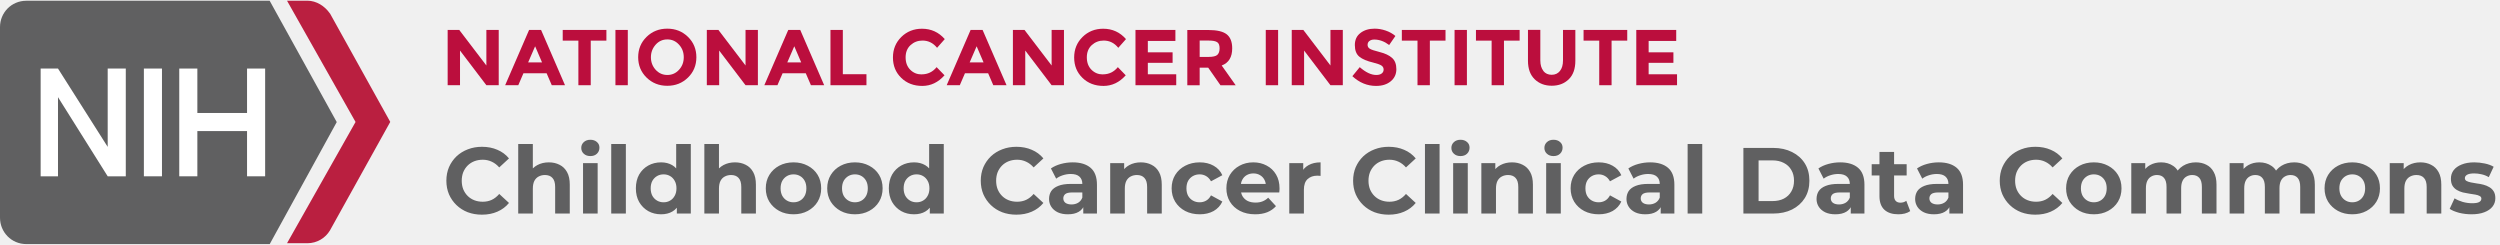
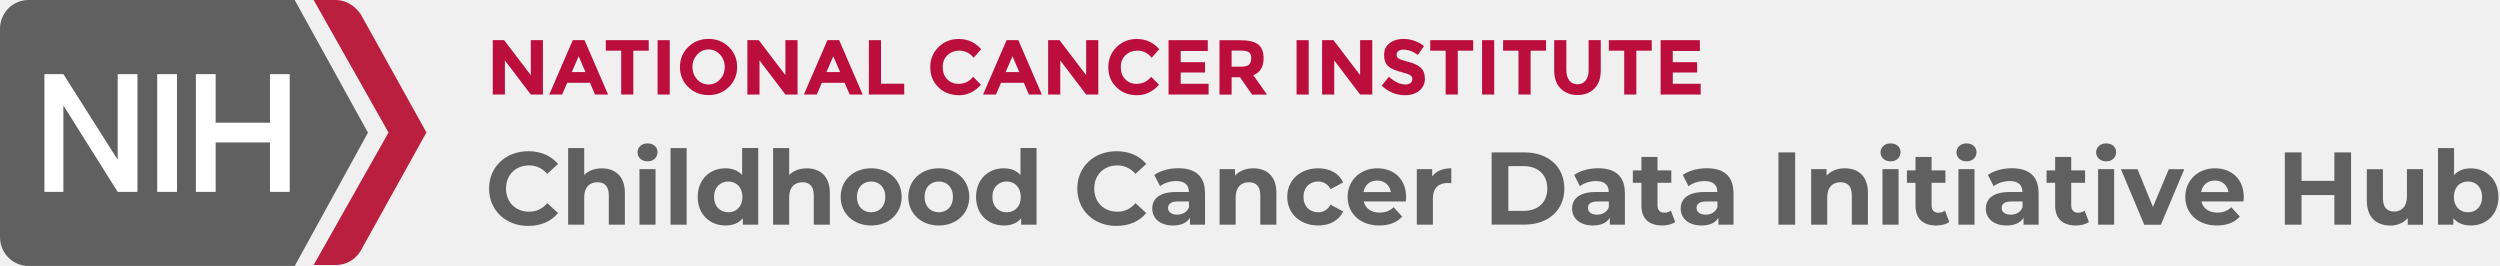
- <svg xmlns="http://www.w3.org/2000/svg" width="480" height="47" viewBox="0 0 480 47" fill="none">
-   <path d="M63.352 2.597C62.34 1.146 60.746 0.135 59.01 0.135H55.107L68.266 23.418L55.107 46.7H59.01C60.889 46.7 62.483 45.689 63.352 44.238L74.927 23.407L63.352 2.575V2.597Z" fill="#BA1F40" />
-   <path d="M64.649 23.429L51.776 0.146H5.057C2.166 0.146 0 2.454 0 5.202V41.798C0 44.546 2.166 46.865 5.068 46.865H51.787L64.66 23.429H64.649Z" fill="#606061" />
-   <path d="M31.099 13.161H27.625V33.85H31.099V13.161Z" fill="white" />
-   <path d="M20.677 13.162V28.2L11.135 13.162H7.804V33.85H11.135V18.658L20.677 33.85H24.151V13.162H20.677Z" fill="white" />
-   <path d="M47.434 13.162V21.692H37.892V13.162H34.418V33.85H37.892V25.166H47.434V33.85H50.907V13.162H47.434Z" fill="white" />
-   <path d="M93.384 5.748H95.755V16.362H93.384L88.322 9.705V16.362H85.95V5.748H88.175L93.384 12.575V5.748Z" fill="#BB0E3D" />
-   <path d="M105.94 16.362L104.949 14.066H100.499L99.509 16.362H96.99L101.587 5.748H103.886L108.483 16.362H105.964H105.94ZM102.737 8.899L101.404 11.977H104.069L102.749 8.899H102.737Z" fill="#BB0E3D" />
-   <path d="M113.422 7.8V16.362H111.05V7.8H108.042V5.748H116.429V7.8H113.422Z" fill="#BB0E3D" />
-   <path d="M118.165 5.748H120.537V16.362H118.165V5.748Z" fill="#BB0E3D" />
-   <path d="M132.09 14.896C131.014 15.947 129.694 16.472 128.117 16.472C126.54 16.472 125.219 15.947 124.143 14.896C123.067 13.846 122.53 12.539 122.53 10.988C122.53 9.436 123.067 8.129 124.143 7.079C125.219 6.029 126.54 5.503 128.117 5.503C129.694 5.503 131.014 6.029 132.09 7.079C133.166 8.129 133.704 9.436 133.704 10.988C133.704 12.539 133.166 13.846 132.09 14.896ZM131.283 10.988C131.283 10.047 130.977 9.229 130.366 8.569C129.755 7.897 129.009 7.568 128.129 7.568C127.249 7.568 126.491 7.897 125.892 8.569C125.293 9.241 124.975 10.047 124.975 10.988C124.975 11.928 125.28 12.734 125.892 13.406C126.503 14.066 127.249 14.395 128.129 14.395C129.009 14.395 129.767 14.066 130.366 13.406C130.977 12.746 131.283 11.94 131.283 10.988Z" fill="#BB0E3D" />
-   <path d="M143.142 5.748H145.514V16.362H143.142L138.081 9.705V16.362H135.709V5.748H137.934L143.142 12.575V5.748Z" fill="#BB0E3D" />
-   <path d="M155.699 16.362L154.708 14.066H150.258L149.268 16.362H146.75L151.346 5.748H153.645L158.242 16.362H155.723H155.699ZM152.496 8.899L151.163 11.977H153.828L152.508 8.899H152.496Z" fill="#BB0E3D" />
-   <path d="M159.451 16.362V5.748H161.823V14.249H166.359V16.362H159.451Z" fill="#BB0E3D" />
-   <path d="M176.971 14.274C178.132 14.274 179.086 13.809 179.831 12.893L181.347 14.457C180.137 15.812 178.719 16.497 177.081 16.497C175.442 16.497 174.098 15.983 173.034 14.945C171.97 13.907 171.445 12.612 171.445 11.037C171.445 9.461 171.983 8.154 173.058 7.092C174.134 6.041 175.455 5.516 177.02 5.516C178.768 5.516 180.223 6.175 181.396 7.507L179.917 9.18C179.171 8.252 178.23 7.788 177.117 7.788C176.225 7.788 175.467 8.081 174.831 8.655C174.195 9.241 173.877 10.023 173.877 11.012C173.877 12.002 174.171 12.796 174.77 13.394C175.369 13.993 176.09 14.286 176.946 14.286L176.971 14.274Z" fill="#BB0E3D" />
-   <path d="M190.712 16.362L189.722 14.066H185.272L184.282 16.362H181.763L186.36 5.748H188.658L193.255 16.362H190.737H190.712ZM187.509 8.899L186.177 11.977H188.842L187.521 8.899H187.509Z" fill="#BB0E3D" />
-   <path d="M201.911 5.748H204.283V16.362H201.911L196.85 9.705V16.362H194.478V5.748H196.703L201.911 12.575V5.748Z" fill="#BB0E3D" />
-   <path d="M211.765 14.274C212.926 14.274 213.88 13.809 214.625 12.893L216.141 14.457C214.931 15.812 213.513 16.497 211.875 16.497C210.236 16.497 208.892 15.983 207.828 14.945C206.764 13.907 206.239 12.612 206.239 11.037C206.239 9.461 206.776 8.154 207.852 7.092C208.928 6.041 210.249 5.516 211.813 5.516C213.562 5.516 215.017 6.175 216.19 7.507L214.711 9.18C213.965 8.252 213.024 7.788 211.911 7.788C211.019 7.788 210.261 8.081 209.625 8.655C208.989 9.241 208.671 10.023 208.671 11.012C208.671 12.002 208.965 12.796 209.564 13.394C210.163 13.993 210.884 14.286 211.74 14.286L211.765 14.274Z" fill="#BB0E3D" />
-   <path d="M225.677 5.748V7.861H220.383V10.047H225.139V12.062H220.383V14.261H225.836V16.362H218.012V5.748H225.677Z" fill="#BB0E3D" />
-   <path d="M236.583 9.278C236.583 10.976 235.911 12.075 234.566 12.576L237.256 16.374H234.334L231.974 12.991H230.336V16.374H227.964V5.76H231.999C233.649 5.76 234.835 6.041 235.532 6.591C236.229 7.14 236.583 8.044 236.583 9.278ZM233.722 10.536C234.016 10.267 234.163 9.852 234.163 9.278C234.163 8.704 234.016 8.313 233.71 8.105C233.405 7.898 232.879 7.788 232.109 7.788H230.336V10.927H232.072C232.879 10.927 233.429 10.792 233.735 10.536H233.722Z" fill="#BB0E3D" />
-   <path d="M243.027 5.748H245.398V16.362H243.027V5.748Z" fill="#BB0E3D" />
-   <path d="M255.447 5.748H257.819V16.362H255.447L250.385 9.705V16.362H248.014V5.748H250.239L255.447 12.575V5.748Z" fill="#BB0E3D" />
-   <path d="M262.918 7.873C262.686 8.056 262.576 8.313 262.576 8.618C262.576 8.923 262.71 9.168 262.991 9.351C263.272 9.534 263.908 9.742 264.923 9.998C265.938 10.255 266.72 10.621 267.27 11.11C267.833 11.611 268.102 12.331 268.102 13.284C268.102 14.237 267.747 15.006 267.026 15.605C266.304 16.203 265.375 16.496 264.202 16.496C262.514 16.496 260.998 15.873 259.654 14.627L261.072 12.893C262.221 13.895 263.272 14.395 264.25 14.395C264.691 14.395 265.033 14.298 265.277 14.114C265.522 13.931 265.656 13.675 265.656 13.357C265.656 13.04 265.522 12.783 265.265 12.6C265.008 12.417 264.483 12.221 263.7 12.026C262.465 11.733 261.561 11.354 260.986 10.878C260.412 10.401 260.13 9.668 260.13 8.655C260.13 7.641 260.497 6.871 261.218 6.322C261.94 5.772 262.844 5.503 263.933 5.503C264.642 5.503 265.351 5.626 266.06 5.87C266.769 6.114 267.392 6.456 267.918 6.908L266.72 8.642C265.803 7.946 264.849 7.592 263.859 7.592C263.468 7.592 263.15 7.69 262.93 7.873H262.918Z" fill="#BB0E3D" />
-   <path d="M274.532 7.8V16.362H272.16V7.8H269.153V5.748H277.539V7.8H274.532Z" fill="#BB0E3D" />
-   <path d="M279.276 5.748H281.647V16.362H279.276V5.748Z" fill="#BB0E3D" />
-   <path d="M288.762 7.8V16.362H286.391V7.8H283.383V5.748H291.77V7.8H288.762Z" fill="#BB0E3D" />
-   <path d="M296.318 13.626C296.709 14.115 297.247 14.359 297.919 14.359C298.592 14.359 299.117 14.115 299.509 13.626C299.9 13.137 300.095 12.466 300.095 11.611V5.748H302.467V11.684C302.467 13.223 302.039 14.408 301.196 15.226C300.34 16.057 299.252 16.46 297.932 16.46C296.611 16.46 295.511 16.044 294.655 15.214C293.799 14.383 293.371 13.198 293.371 11.672V5.736H295.743V11.598C295.743 12.453 295.939 13.113 296.33 13.614L296.318 13.626Z" fill="#BB0E3D" />
-   <path d="M309.423 7.8V16.362H307.052V7.8H304.044V5.748H312.431V7.8H309.423Z" fill="#BB0E3D" />
-   <path d="M321.833 5.748V7.861H316.539V10.047H321.295V12.062H316.539V14.261H321.992V16.362H314.167V5.748H321.833Z" fill="#BB0E3D" />
-   <path d="M92.524 41.216C91.552 41.216 90.646 41.06 89.806 40.748C88.978 40.424 88.258 39.968 87.646 39.38C87.034 38.792 86.554 38.102 86.206 37.31C85.87 36.518 85.702 35.648 85.702 34.7C85.702 33.752 85.87 32.882 86.206 32.09C86.554 31.298 87.034 30.608 87.646 30.02C88.27 29.432 88.996 28.982 89.824 28.67C90.652 28.346 91.558 28.184 92.542 28.184C93.634 28.184 94.618 28.376 95.494 28.76C96.382 29.132 97.126 29.684 97.726 30.416L95.854 32.144C95.422 31.652 94.942 31.286 94.414 31.046C93.886 30.794 93.31 30.668 92.686 30.668C92.098 30.668 91.558 30.764 91.066 30.956C90.574 31.148 90.148 31.424 89.788 31.784C89.428 32.144 89.146 32.57 88.942 33.062C88.75 33.554 88.654 34.1 88.654 34.7C88.654 35.3 88.75 35.846 88.942 36.338C89.146 36.83 89.428 37.256 89.788 37.616C90.148 37.976 90.574 38.252 91.066 38.444C91.558 38.636 92.098 38.732 92.686 38.732C93.31 38.732 93.886 38.612 94.414 38.372C94.942 38.12 95.422 37.742 95.854 37.238L97.726 38.966C97.126 39.698 96.382 40.256 95.494 40.64C94.618 41.024 93.628 41.216 92.524 41.216ZM105.383 31.172C106.151 31.172 106.835 31.328 107.435 31.64C108.047 31.94 108.527 32.408 108.875 33.044C109.223 33.668 109.397 34.472 109.397 35.456V41H106.589V35.888C106.589 35.108 106.415 34.532 106.067 34.16C105.731 33.788 105.251 33.602 104.627 33.602C104.183 33.602 103.781 33.698 103.421 33.89C103.073 34.07 102.797 34.352 102.593 34.736C102.401 35.12 102.305 35.612 102.305 36.212V41H99.497V27.644H102.305V33.998L101.675 33.188C102.023 32.54 102.521 32.042 103.169 31.694C103.817 31.346 104.555 31.172 105.383 31.172ZM111.942 41V31.316H114.75V41H111.942ZM113.346 29.966C112.83 29.966 112.41 29.816 112.086 29.516C111.762 29.216 111.6 28.844 111.6 28.4C111.6 27.956 111.762 27.584 112.086 27.284C112.41 26.984 112.83 26.834 113.346 26.834C113.862 26.834 114.282 26.978 114.606 27.266C114.93 27.542 115.092 27.902 115.092 28.346C115.092 28.814 114.93 29.204 114.606 29.516C114.294 29.816 113.874 29.966 113.346 29.966ZM117.357 41V27.644H120.165V41H117.357ZM126.929 41.144C126.017 41.144 125.195 40.94 124.463 40.532C123.731 40.112 123.149 39.53 122.717 38.786C122.297 38.042 122.087 37.166 122.087 36.158C122.087 35.138 122.297 34.256 122.717 33.512C123.149 32.768 123.731 32.192 124.463 31.784C125.195 31.376 126.017 31.172 126.929 31.172C127.745 31.172 128.459 31.352 129.071 31.712C129.683 32.072 130.157 32.618 130.493 33.35C130.829 34.082 130.997 35.018 130.997 36.158C130.997 37.286 130.835 38.222 130.511 38.966C130.187 39.698 129.719 40.244 129.107 40.604C128.507 40.964 127.781 41.144 126.929 41.144ZM127.415 38.84C127.871 38.84 128.285 38.732 128.657 38.516C129.029 38.3 129.323 37.994 129.539 37.598C129.767 37.19 129.881 36.71 129.881 36.158C129.881 35.594 129.767 35.114 129.539 34.718C129.323 34.322 129.029 34.016 128.657 33.8C128.285 33.584 127.871 33.476 127.415 33.476C126.947 33.476 126.527 33.584 126.155 33.8C125.783 34.016 125.483 34.322 125.255 34.718C125.039 35.114 124.931 35.594 124.931 36.158C124.931 36.71 125.039 37.19 125.255 37.598C125.483 37.994 125.783 38.3 126.155 38.516C126.527 38.732 126.947 38.84 127.415 38.84ZM129.953 41V39.02L130.007 36.14L129.827 33.278V27.644H132.635V41H129.953ZM141.12 31.172C141.888 31.172 142.572 31.328 143.172 31.64C143.784 31.94 144.264 32.408 144.612 33.044C144.96 33.668 145.134 34.472 145.134 35.456V41H142.326V35.888C142.326 35.108 142.152 34.532 141.804 34.16C141.468 33.788 140.988 33.602 140.364 33.602C139.92 33.602 139.518 33.698 139.158 33.89C138.81 34.07 138.534 34.352 138.33 34.736C138.138 35.12 138.042 35.612 138.042 36.212V41H135.234V27.644H138.042V33.998L137.412 33.188C137.76 32.54 138.258 32.042 138.906 31.694C139.554 31.346 140.292 31.172 141.12 31.172ZM152.357 41.144C151.325 41.144 150.407 40.928 149.603 40.496C148.811 40.064 148.181 39.476 147.713 38.732C147.257 37.976 147.029 37.118 147.029 36.158C147.029 35.186 147.257 34.328 147.713 33.584C148.181 32.828 148.811 32.24 149.603 31.82C150.407 31.388 151.325 31.172 152.357 31.172C153.377 31.172 154.289 31.388 155.093 31.82C155.897 32.24 156.527 32.822 156.983 33.566C157.439 34.31 157.667 35.174 157.667 36.158C157.667 37.118 157.439 37.976 156.983 38.732C156.527 39.476 155.897 40.064 155.093 40.496C154.289 40.928 153.377 41.144 152.357 41.144ZM152.357 38.84C152.825 38.84 153.245 38.732 153.617 38.516C153.989 38.3 154.283 37.994 154.499 37.598C154.715 37.19 154.823 36.71 154.823 36.158C154.823 35.594 154.715 35.114 154.499 34.718C154.283 34.322 153.989 34.016 153.617 33.8C153.245 33.584 152.825 33.476 152.357 33.476C151.889 33.476 151.469 33.584 151.097 33.8C150.725 34.016 150.425 34.322 150.197 34.718C149.981 35.114 149.873 35.594 149.873 36.158C149.873 36.71 149.981 37.19 150.197 37.598C150.425 37.994 150.725 38.3 151.097 38.516C151.469 38.732 151.889 38.84 152.357 38.84ZM164.152 41.144C163.12 41.144 162.202 40.928 161.398 40.496C160.606 40.064 159.976 39.476 159.508 38.732C159.052 37.976 158.824 37.118 158.824 36.158C158.824 35.186 159.052 34.328 159.508 33.584C159.976 32.828 160.606 32.24 161.398 31.82C162.202 31.388 163.12 31.172 164.152 31.172C165.172 31.172 166.084 31.388 166.888 31.82C167.692 32.24 168.322 32.822 168.778 33.566C169.234 34.31 169.462 35.174 169.462 36.158C169.462 37.118 169.234 37.976 168.778 38.732C168.322 39.476 167.692 40.064 166.888 40.496C166.084 40.928 165.172 41.144 164.152 41.144ZM164.152 38.84C164.62 38.84 165.04 38.732 165.412 38.516C165.784 38.3 166.078 37.994 166.294 37.598C166.51 37.19 166.618 36.71 166.618 36.158C166.618 35.594 166.51 35.114 166.294 34.718C166.078 34.322 165.784 34.016 165.412 33.8C165.04 33.584 164.62 33.476 164.152 33.476C163.684 33.476 163.264 33.584 162.892 33.8C162.52 34.016 162.22 34.322 161.992 34.718C161.776 35.114 161.668 35.594 161.668 36.158C161.668 36.71 161.776 37.19 161.992 37.598C162.22 37.994 162.52 38.3 162.892 38.516C163.264 38.732 163.684 38.84 164.152 38.84ZM175.497 41.144C174.585 41.144 173.763 40.94 173.031 40.532C172.299 40.112 171.717 39.53 171.285 38.786C170.865 38.042 170.655 37.166 170.655 36.158C170.655 35.138 170.865 34.256 171.285 33.512C171.717 32.768 172.299 32.192 173.031 31.784C173.763 31.376 174.585 31.172 175.497 31.172C176.313 31.172 177.027 31.352 177.639 31.712C178.251 32.072 178.725 32.618 179.061 33.35C179.397 34.082 179.565 35.018 179.565 36.158C179.565 37.286 179.403 38.222 179.079 38.966C178.755 39.698 178.287 40.244 177.675 40.604C177.075 40.964 176.349 41.144 175.497 41.144ZM175.983 38.84C176.439 38.84 176.853 38.732 177.225 38.516C177.597 38.3 177.891 37.994 178.107 37.598C178.335 37.19 178.449 36.71 178.449 36.158C178.449 35.594 178.335 35.114 178.107 34.718C177.891 34.322 177.597 34.016 177.225 33.8C176.853 33.584 176.439 33.476 175.983 33.476C175.515 33.476 175.095 33.584 174.723 33.8C174.351 34.016 174.051 34.322 173.823 34.718C173.607 35.114 173.499 35.594 173.499 36.158C173.499 36.71 173.607 37.19 173.823 37.598C174.051 37.994 174.351 38.3 174.723 38.516C175.095 38.732 175.515 38.84 175.983 38.84ZM178.521 41V39.02L178.575 36.14L178.395 33.278V27.644H181.203V41H178.521ZM195.128 41.216C194.156 41.216 193.25 41.06 192.41 40.748C191.582 40.424 190.862 39.968 190.25 39.38C189.638 38.792 189.158 38.102 188.81 37.31C188.474 36.518 188.306 35.648 188.306 34.7C188.306 33.752 188.474 32.882 188.81 32.09C189.158 31.298 189.638 30.608 190.25 30.02C190.874 29.432 191.6 28.982 192.428 28.67C193.256 28.346 194.162 28.184 195.146 28.184C196.238 28.184 197.222 28.376 198.098 28.76C198.986 29.132 199.73 29.684 200.33 30.416L198.458 32.144C198.026 31.652 197.546 31.286 197.018 31.046C196.49 30.794 195.914 30.668 195.29 30.668C194.702 30.668 194.162 30.764 193.67 30.956C193.178 31.148 192.752 31.424 192.392 31.784C192.032 32.144 191.75 32.57 191.546 33.062C191.354 33.554 191.258 34.1 191.258 34.7C191.258 35.3 191.354 35.846 191.546 36.338C191.75 36.83 192.032 37.256 192.392 37.616C192.752 37.976 193.178 38.252 193.67 38.444C194.162 38.636 194.702 38.732 195.29 38.732C195.914 38.732 196.49 38.612 197.018 38.372C197.546 38.12 198.026 37.742 198.458 37.238L200.33 38.966C199.73 39.698 198.986 40.256 198.098 40.64C197.222 41.024 196.232 41.216 195.128 41.216ZM207.988 41V39.11L207.808 38.696V35.312C207.808 34.712 207.622 34.244 207.25 33.908C206.89 33.572 206.332 33.404 205.576 33.404C205.06 33.404 204.55 33.488 204.046 33.656C203.554 33.812 203.134 34.028 202.786 34.304L201.778 32.342C202.306 31.97 202.942 31.682 203.686 31.478C204.43 31.274 205.186 31.172 205.954 31.172C207.43 31.172 208.576 31.52 209.392 32.216C210.208 32.912 210.616 33.998 210.616 35.474V41H207.988ZM205.036 41.144C204.28 41.144 203.632 41.018 203.092 40.766C202.552 40.502 202.138 40.148 201.85 39.704C201.562 39.26 201.418 38.762 201.418 38.21C201.418 37.634 201.556 37.13 201.832 36.698C202.12 36.266 202.57 35.93 203.182 35.69C203.794 35.438 204.592 35.312 205.576 35.312H208.15V36.95H205.882C205.222 36.95 204.766 37.058 204.514 37.274C204.274 37.49 204.154 37.76 204.154 38.084C204.154 38.444 204.292 38.732 204.568 38.948C204.856 39.152 205.246 39.254 205.738 39.254C206.206 39.254 206.626 39.146 206.998 38.93C207.37 38.702 207.64 38.372 207.808 37.94L208.24 39.236C208.036 39.86 207.664 40.334 207.124 40.658C206.584 40.982 205.888 41.144 205.036 41.144ZM219.043 31.172C219.811 31.172 220.495 31.328 221.095 31.64C221.707 31.94 222.187 32.408 222.535 33.044C222.883 33.668 223.057 34.472 223.057 35.456V41H220.249V35.888C220.249 35.108 220.075 34.532 219.727 34.16C219.391 33.788 218.911 33.602 218.287 33.602C217.843 33.602 217.441 33.698 217.081 33.89C216.733 34.07 216.457 34.352 216.253 34.736C216.061 35.12 215.965 35.612 215.965 36.212V41H213.157V31.316H215.839V33.998L215.335 33.188C215.683 32.54 216.181 32.042 216.829 31.694C217.477 31.346 218.215 31.172 219.043 31.172ZM230.353 41.144C229.309 41.144 228.379 40.934 227.563 40.514C226.747 40.082 226.105 39.488 225.637 38.732C225.181 37.976 224.953 37.118 224.953 36.158C224.953 35.186 225.181 34.328 225.637 33.584C226.105 32.828 226.747 32.24 227.563 31.82C228.379 31.388 229.309 31.172 230.353 31.172C231.373 31.172 232.261 31.388 233.017 31.82C233.773 32.24 234.331 32.846 234.691 33.638L232.513 34.808C232.261 34.352 231.943 34.016 231.559 33.8C231.187 33.584 230.779 33.476 230.335 33.476C229.855 33.476 229.423 33.584 229.039 33.8C228.655 34.016 228.349 34.322 228.121 34.718C227.905 35.114 227.797 35.594 227.797 36.158C227.797 36.722 227.905 37.202 228.121 37.598C228.349 37.994 228.655 38.3 229.039 38.516C229.423 38.732 229.855 38.84 230.335 38.84C230.779 38.84 231.187 38.738 231.559 38.534C231.943 38.318 232.261 37.976 232.513 37.508L234.691 38.696C234.331 39.476 233.773 40.082 233.017 40.514C232.261 40.934 231.373 41.144 230.353 41.144ZM240.991 41.144C239.887 41.144 238.915 40.928 238.075 40.496C237.247 40.064 236.605 39.476 236.149 38.732C235.693 37.976 235.465 37.118 235.465 36.158C235.465 35.186 235.687 34.328 236.131 33.584C236.587 32.828 237.205 32.24 237.985 31.82C238.765 31.388 239.647 31.172 240.631 31.172C241.579 31.172 242.431 31.376 243.187 31.784C243.955 32.18 244.561 32.756 245.005 33.512C245.449 34.256 245.671 35.15 245.671 36.194C245.671 36.302 245.665 36.428 245.653 36.572C245.641 36.704 245.629 36.83 245.617 36.95H237.751V35.312H244.141L243.061 35.798C243.061 35.294 242.959 34.856 242.755 34.484C242.551 34.112 242.269 33.824 241.909 33.62C241.549 33.404 241.129 33.296 240.649 33.296C240.169 33.296 239.743 33.404 239.371 33.62C239.011 33.824 238.729 34.118 238.525 34.502C238.321 34.874 238.219 35.318 238.219 35.834V36.266C238.219 36.794 238.333 37.262 238.561 37.67C238.801 38.066 239.131 38.372 239.551 38.588C239.983 38.792 240.487 38.894 241.063 38.894C241.579 38.894 242.029 38.816 242.413 38.66C242.809 38.504 243.169 38.27 243.493 37.958L244.987 39.578C244.543 40.082 243.985 40.472 243.313 40.748C242.641 41.012 241.867 41.144 240.991 41.144ZM247.54 41V31.316H250.222V34.052L249.844 33.26C250.132 32.576 250.594 32.06 251.23 31.712C251.866 31.352 252.64 31.172 253.552 31.172V33.764C253.432 33.752 253.324 33.746 253.228 33.746C253.132 33.734 253.03 33.728 252.922 33.728C252.154 33.728 251.53 33.95 251.05 34.394C250.582 34.826 250.348 35.504 250.348 36.428V41H247.54ZM266.618 41.216C265.646 41.216 264.74 41.06 263.9 40.748C263.072 40.424 262.352 39.968 261.74 39.38C261.128 38.792 260.648 38.102 260.3 37.31C259.964 36.518 259.796 35.648 259.796 34.7C259.796 33.752 259.964 32.882 260.3 32.09C260.648 31.298 261.128 30.608 261.74 30.02C262.364 29.432 263.09 28.982 263.918 28.67C264.746 28.346 265.652 28.184 266.636 28.184C267.728 28.184 268.712 28.376 269.588 28.76C270.476 29.132 271.22 29.684 271.82 30.416L269.948 32.144C269.516 31.652 269.036 31.286 268.508 31.046C267.98 30.794 267.404 30.668 266.78 30.668C266.192 30.668 265.652 30.764 265.16 30.956C264.668 31.148 264.242 31.424 263.882 31.784C263.522 32.144 263.24 32.57 263.036 33.062C262.844 33.554 262.748 34.1 262.748 34.7C262.748 35.3 262.844 35.846 263.036 36.338C263.24 36.83 263.522 37.256 263.882 37.616C264.242 37.976 264.668 38.252 265.16 38.444C265.652 38.636 266.192 38.732 266.78 38.732C267.404 38.732 267.98 38.612 268.508 38.372C269.036 38.12 269.516 37.742 269.948 37.238L271.82 38.966C271.22 39.698 270.476 40.256 269.588 40.64C268.712 41.024 267.722 41.216 266.618 41.216ZM273.591 41V27.644H276.399V41H273.591ZM279.005 41V31.316H281.813V41H279.005ZM280.409 29.966C279.893 29.966 279.473 29.816 279.149 29.516C278.825 29.216 278.663 28.844 278.663 28.4C278.663 27.956 278.825 27.584 279.149 27.284C279.473 26.984 279.893 26.834 280.409 26.834C280.925 26.834 281.345 26.978 281.669 27.266C281.993 27.542 282.155 27.902 282.155 28.346C282.155 28.814 281.993 29.204 281.669 29.516C281.357 29.816 280.937 29.966 280.409 29.966ZM290.305 31.172C291.073 31.172 291.757 31.328 292.357 31.64C292.969 31.94 293.449 32.408 293.797 33.044C294.145 33.668 294.319 34.472 294.319 35.456V41H291.511V35.888C291.511 35.108 291.337 34.532 290.989 34.16C290.653 33.788 290.173 33.602 289.549 33.602C289.105 33.602 288.703 33.698 288.343 33.89C287.995 34.07 287.719 34.352 287.515 34.736C287.323 35.12 287.227 35.612 287.227 36.212V41H284.419V31.316H287.101V33.998L286.597 33.188C286.945 32.54 287.443 32.042 288.091 31.694C288.739 31.346 289.477 31.172 290.305 31.172ZM296.864 41V31.316H299.672V41H296.864ZM298.268 29.966C297.752 29.966 297.332 29.816 297.008 29.516C296.684 29.216 296.522 28.844 296.522 28.4C296.522 27.956 296.684 27.584 297.008 27.284C297.332 26.984 297.752 26.834 298.268 26.834C298.784 26.834 299.204 26.978 299.528 27.266C299.852 27.542 300.014 27.902 300.014 28.346C300.014 28.814 299.852 29.204 299.528 29.516C299.216 29.816 298.796 29.966 298.268 29.966ZM306.958 41.144C305.914 41.144 304.984 40.934 304.168 40.514C303.352 40.082 302.71 39.488 302.242 38.732C301.786 37.976 301.558 37.118 301.558 36.158C301.558 35.186 301.786 34.328 302.242 33.584C302.71 32.828 303.352 32.24 304.168 31.82C304.984 31.388 305.914 31.172 306.958 31.172C307.978 31.172 308.866 31.388 309.622 31.82C310.378 32.24 310.936 32.846 311.296 33.638L309.118 34.808C308.866 34.352 308.548 34.016 308.164 33.8C307.792 33.584 307.384 33.476 306.94 33.476C306.46 33.476 306.028 33.584 305.644 33.8C305.26 34.016 304.954 34.322 304.726 34.718C304.51 35.114 304.402 35.594 304.402 36.158C304.402 36.722 304.51 37.202 304.726 37.598C304.954 37.994 305.26 38.3 305.644 38.516C306.028 38.732 306.46 38.84 306.94 38.84C307.384 38.84 307.792 38.738 308.164 38.534C308.548 38.318 308.866 37.976 309.118 37.508L311.296 38.696C310.936 39.476 310.378 40.082 309.622 40.514C308.866 40.934 307.978 41.144 306.958 41.144ZM318.853 41V39.11L318.673 38.696V35.312C318.673 34.712 318.487 34.244 318.115 33.908C317.755 33.572 317.197 33.404 316.441 33.404C315.925 33.404 315.415 33.488 314.911 33.656C314.419 33.812 313.999 34.028 313.651 34.304L312.643 32.342C313.171 31.97 313.807 31.682 314.551 31.478C315.295 31.274 316.051 31.172 316.819 31.172C318.295 31.172 319.441 31.52 320.257 32.216C321.073 32.912 321.481 33.998 321.481 35.474V41H318.853ZM315.901 41.144C315.145 41.144 314.497 41.018 313.957 40.766C313.417 40.502 313.003 40.148 312.715 39.704C312.427 39.26 312.283 38.762 312.283 38.21C312.283 37.634 312.421 37.13 312.697 36.698C312.985 36.266 313.435 35.93 314.047 35.69C314.659 35.438 315.457 35.312 316.441 35.312H319.015V36.95H316.747C316.087 36.95 315.631 37.058 315.379 37.274C315.139 37.49 315.019 37.76 315.019 38.084C315.019 38.444 315.157 38.732 315.433 38.948C315.721 39.152 316.111 39.254 316.603 39.254C317.071 39.254 317.491 39.146 317.863 38.93C318.235 38.702 318.505 38.372 318.673 37.94L319.105 39.236C318.901 39.86 318.529 40.334 317.989 40.658C317.449 40.982 316.753 41.144 315.901 41.144ZM324.023 41V27.644H326.831V41H324.023ZM334.732 41V28.4H340.456C341.824 28.4 343.03 28.664 344.074 29.192C345.118 29.708 345.934 30.434 346.522 31.37C347.11 32.306 347.404 33.416 347.404 34.7C347.404 35.972 347.11 37.082 346.522 38.03C345.934 38.966 345.118 39.698 344.074 40.226C343.03 40.742 341.824 41 340.456 41H334.732ZM337.648 38.606H340.312C341.152 38.606 341.878 38.45 342.49 38.138C343.114 37.814 343.594 37.358 343.93 36.77C344.278 36.182 344.452 35.492 344.452 34.7C344.452 33.896 344.278 33.206 343.93 32.63C343.594 32.042 343.114 31.592 342.49 31.28C341.878 30.956 341.152 30.794 340.312 30.794H337.648V38.606ZM355.345 41V39.11L355.165 38.696V35.312C355.165 34.712 354.979 34.244 354.607 33.908C354.247 33.572 353.689 33.404 352.933 33.404C352.417 33.404 351.907 33.488 351.403 33.656C350.911 33.812 350.491 34.028 350.143 34.304L349.135 32.342C349.663 31.97 350.299 31.682 351.043 31.478C351.787 31.274 352.543 31.172 353.311 31.172C354.787 31.172 355.933 31.52 356.749 32.216C357.565 32.912 357.973 33.998 357.973 35.474V41H355.345ZM352.393 41.144C351.637 41.144 350.989 41.018 350.449 40.766C349.909 40.502 349.495 40.148 349.207 39.704C348.919 39.26 348.775 38.762 348.775 38.21C348.775 37.634 348.913 37.13 349.189 36.698C349.477 36.266 349.927 35.93 350.539 35.69C351.151 35.438 351.949 35.312 352.933 35.312H355.507V36.95H353.239C352.579 36.95 352.123 37.058 351.871 37.274C351.631 37.49 351.511 37.76 351.511 38.084C351.511 38.444 351.649 38.732 351.925 38.948C352.213 39.152 352.603 39.254 353.095 39.254C353.563 39.254 353.983 39.146 354.355 38.93C354.727 38.702 354.997 38.372 355.165 37.94L355.597 39.236C355.393 39.86 355.021 40.334 354.481 40.658C353.941 40.982 353.245 41.144 352.393 41.144ZM364.475 41.144C363.335 41.144 362.447 40.856 361.811 40.28C361.175 39.692 360.857 38.822 360.857 37.67V29.174H363.665V37.634C363.665 38.042 363.773 38.36 363.989 38.588C364.205 38.804 364.499 38.912 364.871 38.912C365.315 38.912 365.693 38.792 366.005 38.552L366.761 40.532C366.473 40.736 366.125 40.892 365.717 41C365.321 41.096 364.907 41.144 364.475 41.144ZM359.363 33.692V31.532H366.077V33.692H359.363ZM374.277 41V39.11L374.097 38.696V35.312C374.097 34.712 373.911 34.244 373.539 33.908C373.179 33.572 372.621 33.404 371.865 33.404C371.349 33.404 370.839 33.488 370.335 33.656C369.843 33.812 369.423 34.028 369.075 34.304L368.067 32.342C368.595 31.97 369.231 31.682 369.975 31.478C370.719 31.274 371.475 31.172 372.243 31.172C373.719 31.172 374.865 31.52 375.681 32.216C376.497 32.912 376.905 33.998 376.905 35.474V41H374.277ZM371.325 41.144C370.569 41.144 369.921 41.018 369.381 40.766C368.841 40.502 368.427 40.148 368.139 39.704C367.851 39.26 367.707 38.762 367.707 38.21C367.707 37.634 367.845 37.13 368.121 36.698C368.409 36.266 368.859 35.93 369.471 35.69C370.083 35.438 370.881 35.312 371.865 35.312H374.439V36.95H372.171C371.511 36.95 371.055 37.058 370.803 37.274C370.563 37.49 370.443 37.76 370.443 38.084C370.443 38.444 370.581 38.732 370.857 38.948C371.145 39.152 371.535 39.254 372.027 39.254C372.495 39.254 372.915 39.146 373.287 38.93C373.659 38.702 373.929 38.372 374.097 37.94L374.529 39.236C374.325 39.86 373.953 40.334 373.413 40.658C372.873 40.982 372.177 41.144 371.325 41.144ZM390.772 41.216C389.8 41.216 388.894 41.06 388.054 40.748C387.226 40.424 386.506 39.968 385.894 39.38C385.282 38.792 384.802 38.102 384.454 37.31C384.118 36.518 383.95 35.648 383.95 34.7C383.95 33.752 384.118 32.882 384.454 32.09C384.802 31.298 385.282 30.608 385.894 30.02C386.518 29.432 387.244 28.982 388.072 28.67C388.9 28.346 389.806 28.184 390.79 28.184C391.882 28.184 392.866 28.376 393.742 28.76C394.63 29.132 395.374 29.684 395.974 30.416L394.102 32.144C393.67 31.652 393.19 31.286 392.662 31.046C392.134 30.794 391.558 30.668 390.934 30.668C390.346 30.668 389.806 30.764 389.314 30.956C388.822 31.148 388.396 31.424 388.036 31.784C387.676 32.144 387.394 32.57 387.19 33.062C386.998 33.554 386.902 34.1 386.902 34.7C386.902 35.3 386.998 35.846 387.19 36.338C387.394 36.83 387.676 37.256 388.036 37.616C388.396 37.976 388.822 38.252 389.314 38.444C389.806 38.636 390.346 38.732 390.934 38.732C391.558 38.732 392.134 38.612 392.662 38.372C393.19 38.12 393.67 37.742 394.102 37.238L395.974 38.966C395.374 39.698 394.63 40.256 393.742 40.64C392.866 41.024 391.876 41.216 390.772 41.216ZM402.019 41.144C400.987 41.144 400.069 40.928 399.265 40.496C398.473 40.064 397.843 39.476 397.375 38.732C396.919 37.976 396.691 37.118 396.691 36.158C396.691 35.186 396.919 34.328 397.375 33.584C397.843 32.828 398.473 32.24 399.265 31.82C400.069 31.388 400.987 31.172 402.019 31.172C403.039 31.172 403.951 31.388 404.755 31.82C405.559 32.24 406.189 32.822 406.645 33.566C407.101 34.31 407.329 35.174 407.329 36.158C407.329 37.118 407.101 37.976 406.645 38.732C406.189 39.476 405.559 40.064 404.755 40.496C403.951 40.928 403.039 41.144 402.019 41.144ZM402.019 38.84C402.487 38.84 402.907 38.732 403.279 38.516C403.651 38.3 403.945 37.994 404.161 37.598C404.377 37.19 404.485 36.71 404.485 36.158C404.485 35.594 404.377 35.114 404.161 34.718C403.945 34.322 403.651 34.016 403.279 33.8C402.907 33.584 402.487 33.476 402.019 33.476C401.551 33.476 401.131 33.584 400.759 33.8C400.387 34.016 400.087 34.322 399.859 34.718C399.643 35.114 399.535 35.594 399.535 36.158C399.535 36.71 399.643 37.19 399.859 37.598C400.087 37.994 400.387 38.3 400.759 38.516C401.131 38.732 401.551 38.84 402.019 38.84ZM421.608 31.172C422.376 31.172 423.054 31.328 423.642 31.64C424.242 31.94 424.71 32.408 425.046 33.044C425.394 33.668 425.568 34.472 425.568 35.456V41H422.76V35.888C422.76 35.108 422.598 34.532 422.274 34.16C421.95 33.788 421.494 33.602 420.906 33.602C420.498 33.602 420.132 33.698 419.808 33.89C419.484 34.07 419.232 34.346 419.052 34.718C418.872 35.09 418.782 35.564 418.782 36.14V41H415.974V35.888C415.974 35.108 415.812 34.532 415.488 34.16C415.176 33.788 414.726 33.602 414.138 33.602C413.73 33.602 413.364 33.698 413.04 33.89C412.716 34.07 412.464 34.346 412.284 34.718C412.104 35.09 412.014 35.564 412.014 36.14V41H409.206V31.316H411.888V33.962L411.384 33.188C411.72 32.528 412.194 32.03 412.806 31.694C413.43 31.346 414.138 31.172 414.93 31.172C415.818 31.172 416.592 31.4 417.252 31.856C417.924 32.3 418.368 32.984 418.584 33.908L417.594 33.638C417.918 32.882 418.434 32.282 419.142 31.838C419.862 31.394 420.684 31.172 421.608 31.172ZM440.487 31.172C441.255 31.172 441.933 31.328 442.521 31.64C443.121 31.94 443.589 32.408 443.925 33.044C444.273 33.668 444.447 34.472 444.447 35.456V41H441.639V35.888C441.639 35.108 441.477 34.532 441.153 34.16C440.829 33.788 440.373 33.602 439.785 33.602C439.377 33.602 439.011 33.698 438.687 33.89C438.363 34.07 438.111 34.346 437.931 34.718C437.751 35.09 437.661 35.564 437.661 36.14V41H434.853V35.888C434.853 35.108 434.691 34.532 434.367 34.16C434.055 33.788 433.605 33.602 433.017 33.602C432.609 33.602 432.243 33.698 431.919 33.89C431.595 34.07 431.343 34.346 431.163 34.718C430.983 35.09 430.893 35.564 430.893 36.14V41H428.085V31.316H430.767V33.962L430.263 33.188C430.599 32.528 431.073 32.03 431.685 31.694C432.309 31.346 433.017 31.172 433.809 31.172C434.697 31.172 435.471 31.4 436.131 31.856C436.803 32.3 437.247 32.984 437.463 33.908L436.473 33.638C436.797 32.882 437.313 32.282 438.021 31.838C438.741 31.394 439.563 31.172 440.487 31.172ZM451.642 41.144C450.61 41.144 449.692 40.928 448.888 40.496C448.096 40.064 447.466 39.476 446.998 38.732C446.542 37.976 446.314 37.118 446.314 36.158C446.314 35.186 446.542 34.328 446.998 33.584C447.466 32.828 448.096 32.24 448.888 31.82C449.692 31.388 450.61 31.172 451.642 31.172C452.662 31.172 453.574 31.388 454.378 31.82C455.182 32.24 455.812 32.822 456.268 33.566C456.724 34.31 456.952 35.174 456.952 36.158C456.952 37.118 456.724 37.976 456.268 38.732C455.812 39.476 455.182 40.064 454.378 40.496C453.574 40.928 452.662 41.144 451.642 41.144ZM451.642 38.84C452.11 38.84 452.53 38.732 452.902 38.516C453.274 38.3 453.568 37.994 453.784 37.598C454 37.19 454.108 36.71 454.108 36.158C454.108 35.594 454 35.114 453.784 34.718C453.568 34.322 453.274 34.016 452.902 33.8C452.53 33.584 452.11 33.476 451.642 33.476C451.174 33.476 450.754 33.584 450.382 33.8C450.01 34.016 449.71 34.322 449.482 34.718C449.266 35.114 449.158 35.594 449.158 36.158C449.158 36.71 449.266 37.19 449.482 37.598C449.71 37.994 450.01 38.3 450.382 38.516C450.754 38.732 451.174 38.84 451.642 38.84ZM464.715 31.172C465.483 31.172 466.167 31.328 466.767 31.64C467.379 31.94 467.859 32.408 468.207 33.044C468.555 33.668 468.729 34.472 468.729 35.456V41H465.921V35.888C465.921 35.108 465.747 34.532 465.399 34.16C465.063 33.788 464.583 33.602 463.959 33.602C463.515 33.602 463.113 33.698 462.753 33.89C462.405 34.07 462.129 34.352 461.925 34.736C461.733 35.12 461.637 35.612 461.637 36.212V41H458.829V31.316H461.511V33.998L461.007 33.188C461.355 32.54 461.853 32.042 462.501 31.694C463.149 31.346 463.887 31.172 464.715 31.172ZM474.533 41.144C473.705 41.144 472.907 41.048 472.139 40.856C471.383 40.652 470.783 40.4 470.339 40.1L471.275 38.084C471.719 38.36 472.241 38.588 472.841 38.768C473.453 38.936 474.053 39.02 474.641 39.02C475.289 39.02 475.745 38.942 476.009 38.786C476.285 38.63 476.423 38.414 476.423 38.138C476.423 37.91 476.315 37.742 476.099 37.634C475.895 37.514 475.619 37.424 475.271 37.364C474.923 37.304 474.539 37.244 474.119 37.184C473.711 37.124 473.297 37.046 472.877 36.95C472.457 36.842 472.073 36.686 471.725 36.482C471.377 36.278 471.095 36.002 470.879 35.654C470.675 35.306 470.573 34.856 470.573 34.304C470.573 33.692 470.747 33.152 471.095 32.684C471.455 32.216 471.971 31.85 472.643 31.586C473.315 31.31 474.119 31.172 475.055 31.172C475.715 31.172 476.387 31.244 477.071 31.388C477.755 31.532 478.325 31.742 478.781 32.018L477.845 34.016C477.377 33.74 476.903 33.554 476.423 33.458C475.955 33.35 475.499 33.296 475.055 33.296C474.431 33.296 473.975 33.38 473.687 33.548C473.399 33.716 473.255 33.932 473.255 34.196C473.255 34.436 473.357 34.616 473.561 34.736C473.777 34.856 474.059 34.952 474.407 35.024C474.755 35.096 475.133 35.162 475.541 35.222C475.961 35.27 476.381 35.348 476.801 35.456C477.221 35.564 477.599 35.72 477.935 35.924C478.283 36.116 478.565 36.386 478.781 36.734C478.997 37.07 479.105 37.514 479.105 38.066C479.105 38.666 478.925 39.2 478.565 39.668C478.205 40.124 477.683 40.484 476.999 40.748C476.327 41.012 475.505 41.144 474.533 41.144Z" fill="#606061" />
+ <svg xmlns="http://www.w3.org/2000/svg" width="517" height="55" viewBox="0 0 517 55" fill="none">
+   <path d="M35 15.656H31V39.14H35V15.656Z" fill="white" />
+   <path d="M23 15.656V32.878L12 15.656H8V39.14H12V21.918L23 39.14H27V15.656H23Z" fill="white" />
+   <path d="M54 15.656V25.441H43V15.656H39V39.14H43V29.355H54V39.14H58V15.656H54Z" fill="white" />
+   <g clip-path="url(#clip0_2802_4395)">
+     <path d="M74.562 2.898C73.372 1.19 71.496 0 69.452 0H64.859L80.346 27.403L64.859 54.806H69.452C71.664 54.806 73.54 53.616 74.562 51.908L88.186 27.39L74.562 2.872V2.898Z" fill="#BA1F40" />
+     <path d="M76.089 27.416L60.939 0H5.952C2.549 0 0 2.73 0 5.964V49.035C0 52.27 2.549 55 5.964 55H60.952L76.102 27.416H76.089Z" fill="#606061" />
+     <path d="M36.602 15.332H32.514V39.681H36.602V15.332Z" fill="white" />
+     <path d="M24.337 15.332V33.031L13.106 15.332H9.186V39.681H13.106V21.801L24.337 39.681H28.425V15.332H24.337Z" fill="white" />
+     <path d="M55.828 15.332V25.372H44.598V15.332H40.509V39.681H44.598V29.46H55.828V39.681H59.916V15.332H55.828Z" fill="white" />
+     <path d="M109.767 8.306H112.277V19.549H109.767L104.411 12.498V19.549H101.901V8.306H104.255L109.767 15.539V8.306Z" fill="#BB0E3D" />
+     <path d="M123.055 19.549L122.007 17.117H117.297L116.249 19.549H113.584L118.449 8.306H120.881L125.746 19.549H123.055ZM119.665 11.644L118.255 14.905H121.075L119.678 11.644H119.665Z" fill="#BB0E3D" />
+     <path d="M130.973 10.48V19.549H128.463V10.48H125.28V8.306H134.155V10.48H130.973Z" fill="#BB0E3D" />
+     <path d="M135.993 8.306H138.503V19.549H135.993V8.306Z" fill="#BB0E3D" />
+     <path d="M150.729 17.997C149.591 19.11 148.193 19.666 146.524 19.666C144.855 19.666 143.458 19.11 142.319 17.997C141.181 16.884 140.612 15.5 140.612 13.857C140.612 12.214 141.181 10.829 142.319 9.716C143.458 8.604 144.855 8.047 146.524 8.047C148.193 8.047 149.591 8.604 150.729 9.716C151.868 10.829 152.437 12.214 152.437 13.857C152.437 15.5 151.868 16.884 150.729 17.997ZM149.875 13.857C149.875 12.861 149.552 11.994 148.905 11.295C148.258 10.583 147.469 10.234 146.537 10.234C145.606 10.234 144.804 10.583 144.17 11.295C143.536 12.007 143.199 12.861 143.199 13.857C143.199 14.853 143.523 15.707 144.17 16.419C144.816 17.117 145.606 17.466 146.537 17.466C147.469 17.466 148.271 17.117 148.905 16.419C149.552 15.72 149.875 14.866 149.875 13.857Z" fill="#BB0E3D" />
+     <path d="M162.425 8.306H164.935V19.549H162.425L157.069 12.498V19.549H154.559V8.306H156.914L162.425 15.539V8.306Z" fill="#BB0E3D" />
+     <path d="M175.713 19.549L174.665 17.117H169.955L168.907 19.549H166.242L171.107 8.306H173.539L178.404 19.549H175.713ZM172.323 11.644L170.913 14.905H173.733L172.336 11.644H172.323Z" fill="#BB0E3D" />
+     <path d="M179.685 19.549V8.306H182.195V17.311H186.995V19.549H179.685Z" fill="#BB0E3D" />
+     <path d="M198.225 17.337C199.454 17.337 200.463 16.845 201.253 15.875L202.857 17.531C201.576 18.967 200.075 19.692 198.342 19.692C196.608 19.692 195.185 19.148 194.059 18.049C192.933 16.949 192.377 15.578 192.377 13.909C192.377 12.239 192.946 10.855 194.085 9.729C195.223 8.617 196.621 8.06 198.277 8.06C200.127 8.06 201.667 8.759 202.909 10.169L201.343 11.942C200.554 10.959 199.558 10.467 198.38 10.467C197.436 10.467 196.634 10.777 195.961 11.386C195.288 12.007 194.952 12.835 194.952 13.883C194.952 14.931 195.262 15.772 195.896 16.405C196.53 17.04 197.294 17.35 198.199 17.35H198.225V17.337Z" fill="#BB0E3D" />
+     <path d="M212.768 19.549L211.72 17.117H207.01L205.962 19.549H203.297L208.162 8.306H210.594L215.459 19.549H212.768ZM209.378 11.644L207.968 14.905H210.788L209.391 11.644H209.378Z" fill="#BB0E3D" />
+     <path d="M224.619 8.306H227.129V19.549H224.619L219.263 12.498V19.549H216.753V8.306H219.107L224.619 15.539V8.306Z" fill="#BB0E3D" />
+     <path d="M235.047 17.337C236.276 17.337 237.285 16.845 238.075 15.875L239.679 17.531C238.398 18.967 236.897 19.692 235.163 19.692C233.43 19.692 232.007 19.148 230.881 18.049C229.755 16.949 229.199 15.578 229.199 13.909C229.199 12.239 229.768 10.855 230.907 9.729C232.045 8.617 233.443 8.06 235.099 8.06C236.949 8.06 238.489 8.759 239.731 10.169L238.165 11.942C237.376 10.959 236.38 10.467 235.202 10.467C234.258 10.467 233.456 10.777 232.783 11.386C232.11 12.007 231.774 12.835 231.774 13.883C231.774 14.931 232.084 15.772 232.718 16.405C233.352 17.04 234.115 17.35 235.021 17.35H235.047V17.337Z" fill="#BB0E3D" />
+     <path d="M249.771 8.306V10.545H244.168V12.861H249.201V14.995H244.168V17.324H249.939V19.549H241.658V8.306H249.771Z" fill="#BB0E3D" />
+     <path d="M261.311 12.045C261.311 13.844 260.6 15.008 259.177 15.539L262.023 19.562H258.931L256.434 15.979H254.7V19.562H252.19V8.319H256.46C258.206 8.319 259.461 8.617 260.199 9.199C260.936 9.781 261.311 10.739 261.311 12.045ZM258.284 13.378C258.594 13.093 258.75 12.653 258.75 12.045C258.75 11.437 258.594 11.023 258.271 10.803C257.948 10.583 257.391 10.467 256.576 10.467H254.7V13.792H256.537C257.391 13.792 257.973 13.65 258.297 13.378H258.284Z" fill="#BB0E3D" />
+     <path d="M268.13 8.306H270.64V19.549H268.13V8.306Z" fill="#BB0E3D" />
+     <path d="M281.275 8.306H283.785V19.549H281.275L275.919 12.498V19.549H273.409V8.306H275.763L281.275 15.539V8.306Z" fill="#BB0E3D" />
+     <path d="M289.18 10.557C288.934 10.752 288.818 11.023 288.818 11.347C288.818 11.67 288.96 11.929 289.258 12.123C289.555 12.317 290.228 12.537 291.302 12.809C292.376 13.08 293.204 13.469 293.786 13.986C294.381 14.517 294.666 15.28 294.666 16.289C294.666 17.298 294.291 18.113 293.527 18.747C292.764 19.381 291.781 19.692 290.539 19.692C288.753 19.692 287.149 19.032 285.726 17.712L287.227 15.875C288.443 16.936 289.555 17.466 290.59 17.466C291.056 17.466 291.418 17.363 291.677 17.169C291.936 16.975 292.078 16.703 292.078 16.367C292.078 16.03 291.936 15.759 291.664 15.565C291.393 15.37 290.836 15.164 290.008 14.956C288.701 14.646 287.744 14.245 287.136 13.74C286.528 13.236 286.23 12.459 286.23 11.386C286.23 10.312 286.618 9.497 287.382 8.914C288.145 8.332 289.103 8.047 290.254 8.047C291.004 8.047 291.755 8.177 292.505 8.436C293.256 8.694 293.916 9.057 294.472 9.535L293.204 11.373C292.234 10.635 291.224 10.26 290.176 10.26C289.762 10.26 289.426 10.363 289.193 10.557H289.18Z" fill="#BB0E3D" />
+     <path d="M301.471 10.48V19.549H298.961V10.48H295.779V8.306H304.654V10.48H301.471Z" fill="#BB0E3D" />
+     <path d="M306.491 8.306H309.001V19.549H306.491V8.306Z" fill="#BB0E3D" />
+     <path d="M316.531 10.48V19.549H314.021V10.48H310.839V8.306H319.714V10.48H316.531Z" fill="#BB0E3D" />
+     <path d="M324.527 16.651C324.941 17.169 325.51 17.428 326.222 17.428C326.934 17.428 327.49 17.169 327.904 16.651C328.318 16.134 328.525 15.422 328.525 14.517V8.306H331.035V14.594C331.035 16.224 330.582 17.479 329.689 18.346C328.784 19.226 327.632 19.653 326.235 19.653C324.838 19.653 323.673 19.213 322.768 18.333C321.862 17.453 321.409 16.198 321.409 14.581V8.293H323.919V14.504C323.919 15.409 324.126 16.108 324.54 16.638H324.527V16.651Z" fill="#BB0E3D" />
+     <path d="M338.397 10.48V19.549H335.887V10.48H332.704V8.306H341.58V10.48H338.397Z" fill="#BB0E3D" />
+     <path d="M351.529 8.306V10.545H345.927V12.861H350.96V14.995H345.927V17.324H351.697V19.549H343.417V8.306H351.529Z" fill="#BB0E3D" />
+     <path d="M101.137 38.995C101.137 34.493 104.592 31.271 109.25 31.271C111.837 31.271 113.985 32.203 115.395 33.911L113.17 35.955C112.161 34.804 110.906 34.208 109.418 34.208C106.623 34.208 104.644 36.175 104.644 38.995C104.644 41.816 106.623 43.783 109.418 43.783C110.906 43.783 112.174 43.188 113.17 42.01L115.395 44.054C113.985 45.788 111.837 46.72 109.224 46.72C104.592 46.72 101.137 43.498 101.137 38.995Z" fill="#606061" />
+     <path d="M129.226 39.888V46.461H125.901V40.393C125.901 38.543 125.047 37.689 123.572 37.689C121.968 37.689 120.816 38.672 120.816 40.781V46.461H117.491V30.625H120.816V36.175C121.709 35.282 122.99 34.816 124.465 34.816C127.169 34.816 129.226 36.395 129.226 39.901V39.888Z" fill="#606061" />
+     <path d="M131.84 31.517C131.84 30.469 132.668 29.654 133.91 29.654C135.152 29.654 135.98 30.418 135.98 31.453C135.98 32.565 135.152 33.367 133.91 33.367C132.668 33.367 131.84 32.552 131.84 31.504V31.517ZM132.241 34.972H135.566V46.461H132.241V34.972Z" fill="#606061" />
+     <path d="M138.671 30.625H141.996V46.461H138.671V30.625Z" fill="#606061" />
+     <path d="M156.797 30.625V46.461H153.614V45.141C152.786 46.15 151.57 46.629 150.031 46.629C146.783 46.629 144.286 44.326 144.286 40.716C144.286 37.106 146.783 34.803 150.031 34.803C151.441 34.803 152.631 35.256 153.472 36.188V30.612H156.797V30.625ZM153.537 40.716C153.537 38.737 152.256 37.533 150.613 37.533C148.97 37.533 147.663 38.724 147.663 40.716C147.663 42.709 148.944 43.899 150.613 43.899C152.282 43.899 153.537 42.709 153.537 40.716Z" fill="#606061" />
+     <path d="M171.611 39.888V46.461H168.286V40.393C168.286 38.543 167.432 37.689 165.957 37.689C164.353 37.689 163.202 38.672 163.202 40.781V46.461H159.877V30.625H163.202V36.175C164.094 35.282 165.375 34.816 166.85 34.816C169.554 34.816 171.611 36.395 171.611 39.901V39.888Z" fill="#606061" />
+     <path d="M173.85 40.716C173.85 37.262 176.515 34.803 180.163 34.803C183.812 34.803 186.464 37.262 186.464 40.716C186.464 44.171 183.812 46.629 180.163 46.629C176.515 46.629 173.85 44.171 173.85 40.716ZM183.087 40.716C183.087 38.737 181.833 37.533 180.163 37.533C178.494 37.533 177.214 38.724 177.214 40.716C177.214 42.709 178.494 43.899 180.163 43.899C181.833 43.899 183.087 42.709 183.087 40.716Z" fill="#606061" />
+     <path d="M187.836 40.716C187.836 37.262 190.501 34.803 194.15 34.803C197.798 34.803 200.45 37.262 200.45 40.716C200.45 44.171 197.798 46.629 194.15 46.629C190.501 46.629 187.836 44.171 187.836 40.716ZM197.074 40.716C197.074 38.737 195.819 37.533 194.15 37.533C192.481 37.533 191.2 38.724 191.2 40.716C191.2 42.709 192.481 43.899 194.15 43.899C195.819 43.899 197.074 42.709 197.074 40.716Z" fill="#606061" />
+     <path d="M214.359 30.625V46.461H211.176V45.141C210.348 46.15 209.132 46.629 207.592 46.629C204.345 46.629 201.848 44.326 201.848 40.716C201.848 37.106 204.345 34.803 207.592 34.803C209.003 34.803 210.193 35.256 211.034 36.188V30.612H214.359V30.625ZM211.099 40.716C211.099 38.737 209.818 37.533 208.175 37.533C206.531 37.533 205.225 38.724 205.225 40.716C205.225 42.709 206.506 43.899 208.175 43.899C209.844 43.899 211.099 42.709 211.099 40.716Z" fill="#606061" />
+     <path d="M222.782 38.995C222.782 34.493 226.236 31.271 230.894 31.271C233.482 31.271 235.629 32.203 237.04 33.911L234.814 35.955C233.805 34.804 232.55 34.208 231.062 34.208C228.267 34.208 226.288 36.175 226.288 38.995C226.288 41.816 228.267 43.783 231.062 43.783C232.55 43.783 233.818 43.188 234.814 42.01L237.04 44.054C235.629 45.788 233.482 46.72 230.868 46.72C226.236 46.72 222.782 43.498 222.782 38.995Z" fill="#606061" />
+     <path d="M249.201 39.914V46.461H246.083V45.025C245.462 46.073 244.272 46.629 242.577 46.629C239.886 46.629 238.282 45.141 238.282 43.149C238.282 41.156 239.705 39.707 243.211 39.707H245.863C245.863 38.271 245.009 37.443 243.211 37.443C241.995 37.443 240.74 37.844 239.899 38.504L238.709 36.175C239.964 35.282 241.827 34.791 243.664 34.791C247.17 34.791 249.188 36.408 249.188 39.888L249.201 39.914ZM245.876 42.838V41.661H243.599C242.047 41.661 241.555 42.243 241.555 43.006C241.555 43.834 242.254 44.391 243.431 44.391C244.544 44.391 245.501 43.873 245.889 42.825L245.876 42.838Z" fill="#606061" />
+     <path d="M263.951 39.888V46.461H260.626V40.393C260.626 38.543 259.772 37.689 258.297 37.689C256.693 37.689 255.541 38.672 255.541 40.781V46.461H252.216V34.972H255.399V36.317C256.291 35.334 257.637 34.804 259.203 34.804C261.907 34.804 263.964 36.382 263.964 39.888H263.951Z" fill="#606061" />
+     <path d="M266.202 40.716C266.202 37.262 268.867 34.804 272.606 34.804C275.013 34.804 276.915 35.852 277.756 37.728L275.168 39.112C274.547 38.025 273.629 37.533 272.581 37.533C270.899 37.533 269.566 38.711 269.566 40.716C269.566 42.722 270.886 43.899 272.581 43.899C273.629 43.899 274.547 43.433 275.168 42.321L277.756 43.731C276.928 45.568 275.026 46.629 272.606 46.629C268.867 46.629 266.202 44.171 266.202 40.716Z" fill="#606061" />
+     <path d="M290.707 41.661H282.025C282.349 43.084 283.565 43.964 285.312 43.964C286.528 43.964 287.408 43.602 288.197 42.851L289.969 44.779C288.909 45.995 287.304 46.629 285.234 46.629C281.262 46.629 278.687 44.132 278.687 40.716C278.687 37.301 281.314 34.804 284.807 34.804C288.3 34.804 290.785 37.068 290.785 40.755C290.785 41.014 290.746 41.376 290.72 41.648L290.707 41.661ZM281.974 39.72H287.628C287.395 38.271 286.308 37.327 284.807 37.327C283.306 37.327 282.207 38.245 281.974 39.72Z" fill="#606061" />
+     <path d="M300.126 34.804V37.883C299.854 37.857 299.634 37.844 299.375 37.844C297.538 37.844 296.322 38.853 296.322 41.04V46.461H292.997V34.972H296.18V36.486C296.995 35.373 298.353 34.804 300.126 34.804Z" fill="#606061" />
+     <path d="M308.471 31.517H315.263C320.154 31.517 323.505 34.467 323.505 38.983C323.505 43.498 320.154 46.448 315.263 46.448H308.471V31.504V31.517ZM315.082 43.614C318.045 43.614 319.986 41.842 319.986 38.983C319.986 36.123 318.045 34.351 315.082 34.351H311.925V43.614H315.082Z" fill="#606061" />
+     <path d="M336.029 39.914V46.461H332.911V45.025C332.29 46.073 331.1 46.629 329.405 46.629C326.714 46.629 325.109 45.141 325.109 43.149C325.109 41.156 326.533 39.707 330.039 39.707H332.691C332.691 38.271 331.837 37.443 330.039 37.443C328.823 37.443 327.568 37.844 326.727 38.504L325.536 36.175C326.791 35.282 328.654 34.791 330.492 34.791C333.998 34.791 336.016 36.408 336.016 39.888L336.029 39.914ZM332.704 42.838V41.661H330.427C328.874 41.661 328.383 42.243 328.383 43.006C328.383 43.834 329.081 44.391 330.259 44.391C331.371 44.391 332.329 43.873 332.717 42.825L332.704 42.838Z" fill="#606061" />
+     <path d="M346.444 45.904C345.759 46.396 344.762 46.629 343.74 46.629C341.036 46.629 339.445 45.245 339.445 42.515V37.805H337.672V35.243H339.445V32.449H342.77V35.243H345.629V37.805H342.77V42.476C342.77 43.459 343.3 43.99 344.193 43.99C344.685 43.99 345.176 43.834 345.539 43.563L346.431 45.904H346.444Z" fill="#606061" />
+     <path d="M358.49 39.914V46.461H355.372V45.025C354.751 46.073 353.56 46.629 351.865 46.629C349.174 46.629 347.57 45.141 347.57 43.149C347.57 41.156 348.993 39.707 352.499 39.707H355.152C355.152 38.271 354.298 37.443 352.499 37.443C351.283 37.443 350.028 37.844 349.187 38.504L347.997 36.175C349.252 35.282 351.115 34.791 352.952 34.791C356.458 34.791 358.477 36.408 358.477 39.888L358.49 39.914ZM355.165 42.838V41.661H352.888C351.335 41.661 350.843 42.243 350.843 43.006C350.843 43.834 351.542 44.391 352.719 44.391C353.832 44.391 354.789 43.873 355.178 42.825L355.165 42.838Z" fill="#606061" />
+     <path d="M367.779 31.517H371.234V46.461H367.779V31.517Z" fill="#606061" />
+     <path d="M386.281 39.888V46.461H382.956V40.393C382.956 38.543 382.102 37.689 380.627 37.689C379.023 37.689 377.871 38.672 377.871 40.781V46.461H374.546V34.972H377.729V36.317C378.622 35.334 379.967 34.804 381.533 34.804C384.237 34.804 386.294 36.382 386.294 39.888H386.281Z" fill="#606061" />
+     <path d="M388.894 31.517C388.894 30.469 389.722 29.654 390.964 29.654C392.207 29.654 393.035 30.418 393.035 31.453C393.035 32.565 392.207 33.367 390.964 33.367C389.722 33.367 388.894 32.552 388.894 31.504V31.517ZM389.295 34.972H392.621V46.461H389.295V34.972Z" fill="#606061" />
+     <path d="M403.126 45.904C402.441 46.396 401.444 46.629 400.422 46.629C397.718 46.629 396.127 45.245 396.127 42.515V37.805H394.354V35.243H396.127V32.449H399.452V35.243H402.311V37.805H399.452V42.476C399.452 43.459 399.982 43.99 400.875 43.99C401.367 43.99 401.858 43.834 402.221 43.563L403.113 45.904H403.126Z" fill="#606061" />
+     <path d="M404.601 31.517C404.601 30.469 405.429 29.654 406.671 29.654C407.913 29.654 408.742 30.418 408.742 31.453C408.742 32.565 407.913 33.367 406.671 33.367C405.429 33.367 404.601 32.552 404.601 31.504V31.517ZM405.002 34.972H408.328V46.461H405.002V34.972Z" fill="#606061" />
+     <path d="M421.589 39.914V46.461H418.471V45.025C417.85 46.073 416.66 46.629 414.965 46.629C412.274 46.629 410.669 45.141 410.669 43.149C410.669 41.156 412.105 39.707 415.599 39.707H418.238C418.238 38.271 417.384 37.443 415.599 37.443C414.383 37.443 413.128 37.844 412.287 38.504L411.096 36.175C412.351 35.282 414.214 34.791 416.052 34.791C419.558 34.791 421.576 36.408 421.576 39.888L421.589 39.914ZM418.264 42.838V41.661H415.987C414.434 41.661 413.943 42.243 413.943 43.006C413.943 43.834 414.641 44.391 415.819 44.391C416.931 44.391 417.889 43.873 418.277 42.825L418.264 42.838Z" fill="#606061" />
+     <path d="M432.004 45.904C431.319 46.396 430.322 46.629 429.3 46.629C426.596 46.629 425.005 45.245 425.005 42.515V37.805H423.232V35.243H425.005V32.449H428.33V35.243H431.189V37.805H428.33V42.476C428.33 43.459 428.86 43.99 429.753 43.99C430.245 43.99 430.736 43.834 431.099 43.563L431.991 45.904H432.004Z" fill="#606061" />
+     <path d="M433.479 31.517C433.479 30.469 434.307 29.654 435.549 29.654C436.791 29.654 437.619 30.418 437.619 31.453C437.619 32.565 436.791 33.367 435.549 33.367C434.307 33.367 433.479 32.552 433.479 31.504V31.517ZM433.88 34.972H437.205V46.461H433.88V34.972Z" fill="#606061" />
+     <path d="M451.709 34.985L446.87 46.474H443.429L438.603 34.985H442.044L445.227 42.799L448.513 34.985H451.709Z" fill="#606061" />
+     <path d="M463.936 41.661H455.254C455.577 43.084 456.794 43.964 458.54 43.964C459.757 43.964 460.636 43.601 461.426 42.851L463.198 44.779C462.137 45.995 460.533 46.629 458.463 46.629C454.491 46.629 451.916 44.132 451.916 40.716C451.916 37.3 454.542 34.803 458.036 34.803C461.529 34.803 464.013 37.068 464.013 40.755C464.013 41.014 463.974 41.376 463.948 41.648L463.936 41.661ZM455.202 39.72H460.856C460.623 38.271 459.537 37.326 458.036 37.326C456.535 37.326 455.435 38.245 455.202 39.72Z" fill="#606061" />
+     <path d="M486.202 31.517V46.461H482.748V40.341H475.955V46.461H472.501V31.517H475.955V37.404H482.748V31.517H486.202Z" fill="#606061" />
+     <path d="M501.081 34.985V46.474H497.924V45.102C497.044 46.111 495.763 46.642 494.366 46.642C491.481 46.642 489.462 45.025 489.462 41.48V34.985H492.788V40.975C492.788 42.89 493.641 43.744 495.116 43.744C496.591 43.744 497.756 42.76 497.756 40.651V34.972H501.081V34.985Z" fill="#606061" />
+     <path d="M516.684 40.716C516.684 44.326 514.187 46.629 510.966 46.629C509.426 46.629 508.197 46.137 507.356 45.141V46.461H504.173V30.625H507.498V36.201C508.352 35.256 509.53 34.816 510.953 34.816C514.174 34.816 516.671 37.12 516.671 40.729L516.684 40.716ZM513.307 40.716C513.307 38.737 512.052 37.533 510.383 37.533C508.714 37.533 507.459 38.724 507.459 40.716C507.459 42.709 508.714 43.899 510.383 43.899C512.052 43.899 513.307 42.709 513.307 40.716Z" fill="#606061" />
+   </g>
+   <defs>
+     <clipPath id="clip0_2802_4395">
+       <rect width="516.684" height="55" fill="white" />
+     </clipPath>
+   </defs>
</svg>
